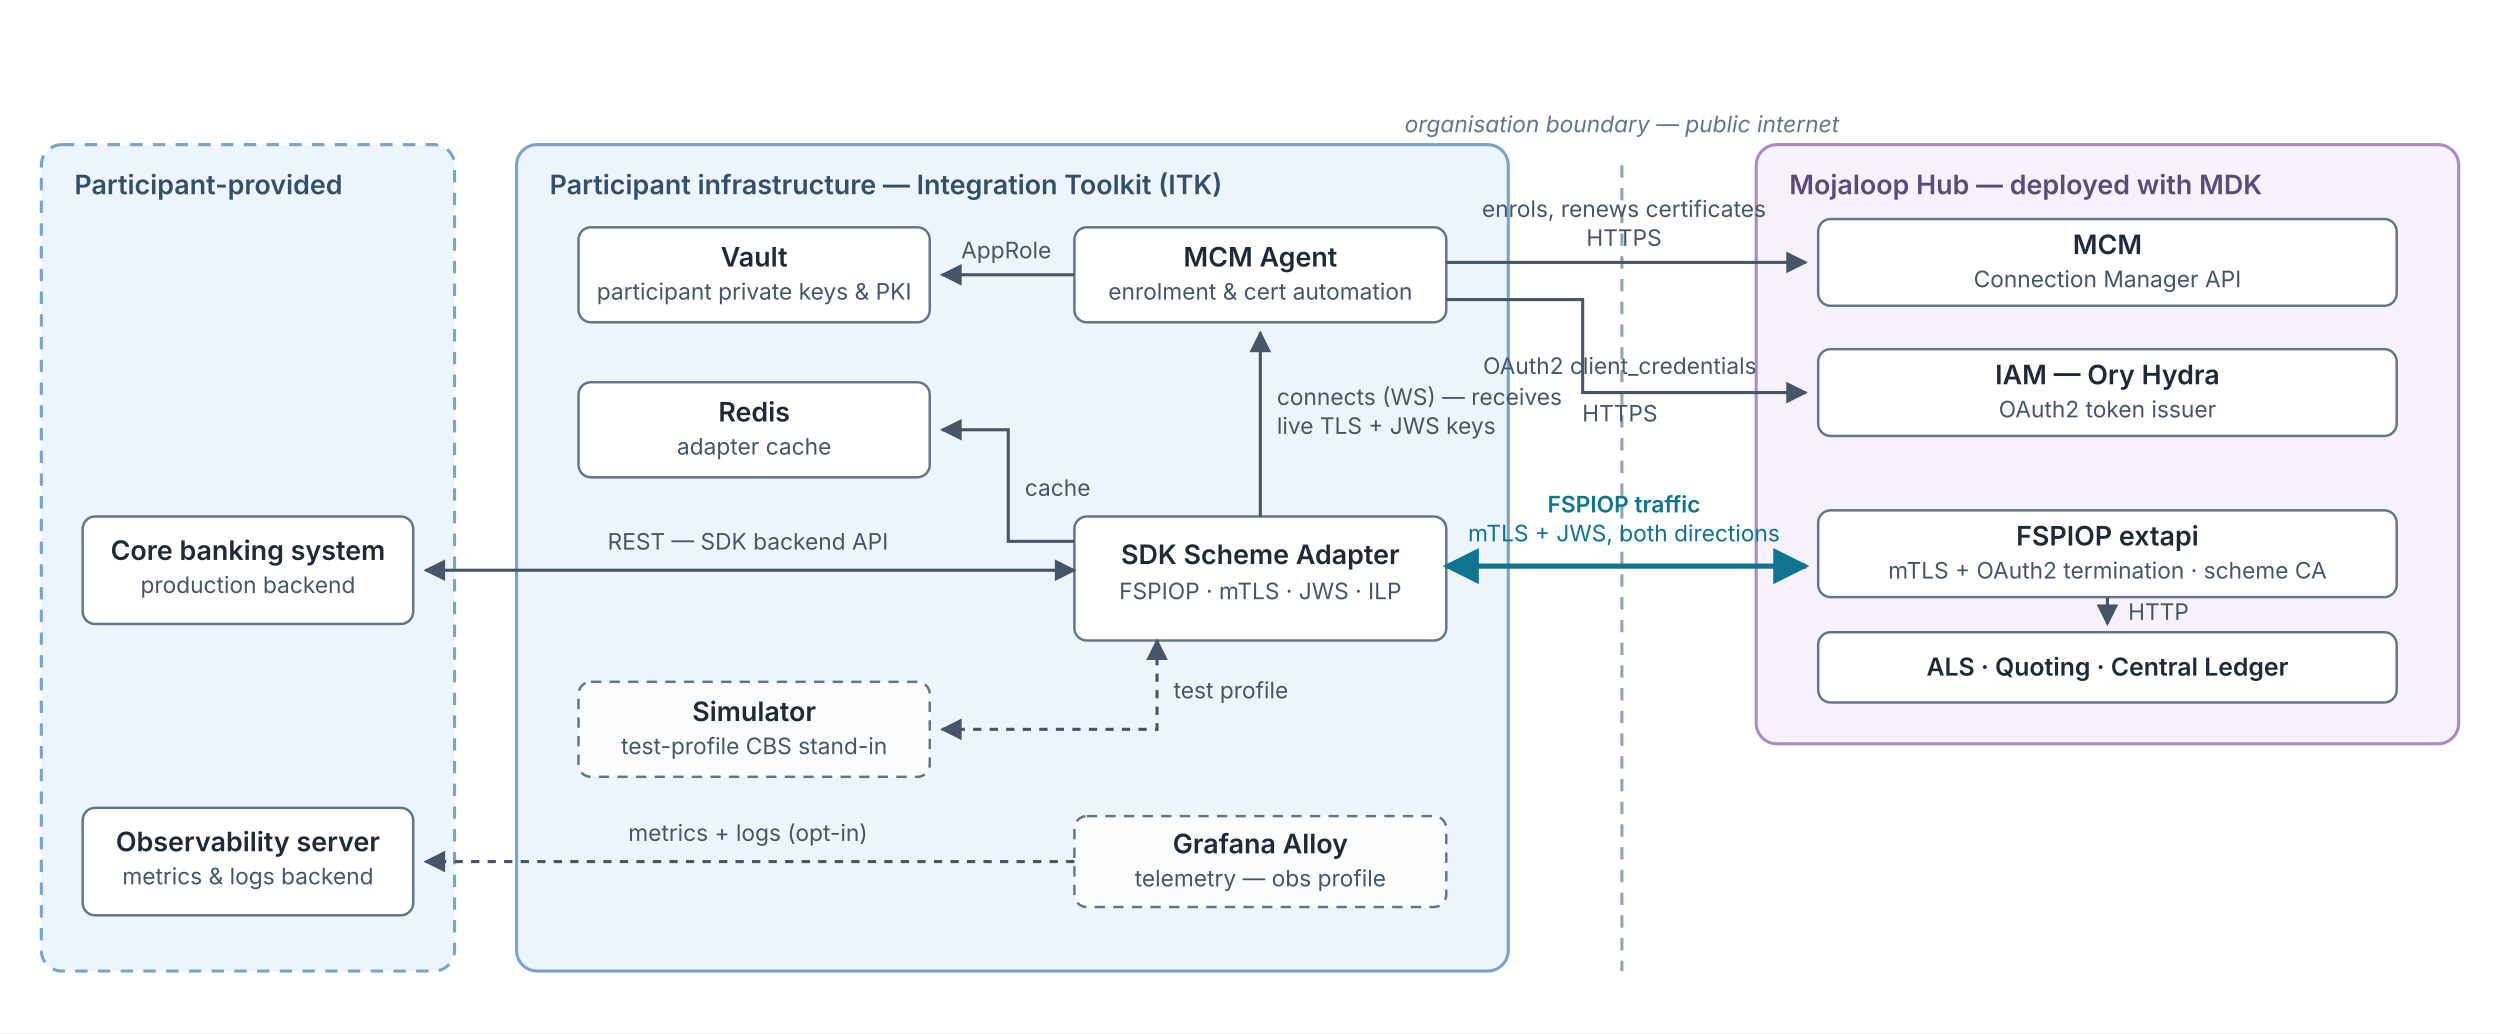
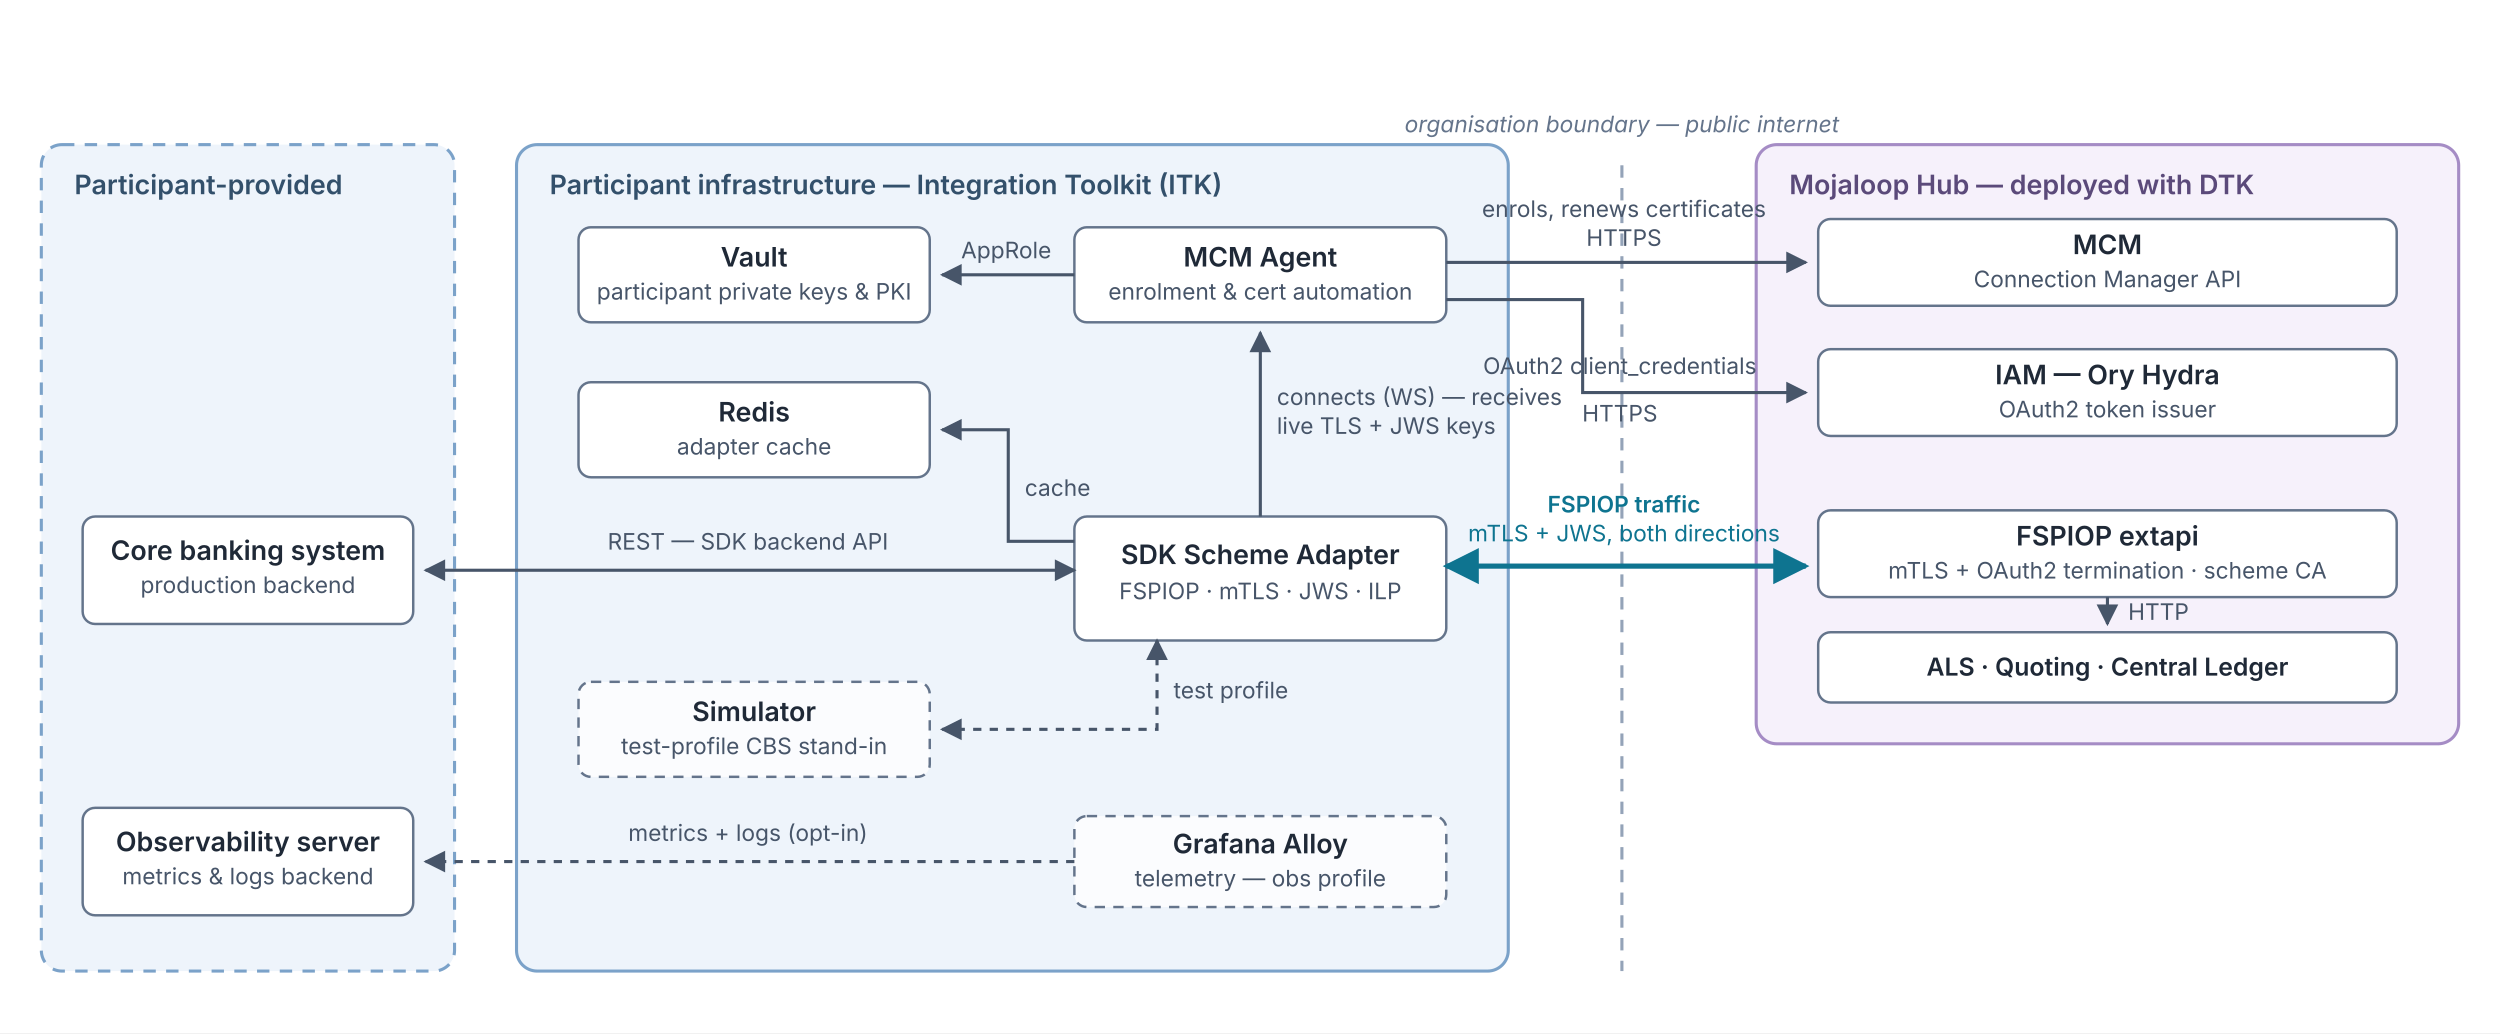
- <svg xmlns="http://www.w3.org/2000/svg" viewBox="0 0 1210 500" role="img" aria-label="ITK architecture: the participant's own systems on the left, the ITK stack in the middle, and the MDK-deployed Mojaloop Hub across the organisation boundary on the right">
+ <svg xmlns="http://www.w3.org/2000/svg" viewBox="0 0 1210 500" role="img" aria-label="ITK architecture: the participant's own systems on the left, the ITK stack in the middle, and the DTK-deployed Mojaloop Hub across the organisation boundary on the right">
  <defs>
    <marker id="arrow" viewBox="0 0 10 10" refX="9" refY="5" markerWidth="7" markerHeight="7" orient="auto-start-reverse">
      <path d="M 0 0 L 10 5 L 0 10 z" fill="#475569" />
    </marker>
    <marker id="arrowTeal" viewBox="0 0 10 10" refX="9" refY="5" markerWidth="7" markerHeight="7" orient="auto-start-reverse">
      <path d="M 0 0 L 10 5 L 0 10 z" fill="#0e7490" />
    </marker>
  </defs>
  <rect x="0" y="0" width="1210" height="500" fill="#ffffff" />
  <line x1="785" y1="80" x2="785" y2="470" stroke="#94a3b8" stroke-width="1.5" stroke-dasharray="6 5" />
  <text x="785" y="64" text-anchor="middle" font-family="system-ui, -apple-system, 'Segoe UI', sans-serif" font-size="11" font-style="italic" fill="#64748b">organisation boundary — public internet</text>
  <rect x="20" y="70" width="200" height="400" rx="10" fill="#eef4fb" stroke="#7ba2c9" stroke-width="1.5" stroke-dasharray="6 5" />
  <text x="36" y="94" font-family="system-ui, -apple-system, 'Segoe UI', sans-serif" font-size="13" font-weight="600" fill="#33506b">Participant-provided</text>
  <rect x="40" y="250" width="160" height="52" rx="6" fill="#ffffff" stroke="#64748b" stroke-width="1.2" />
  <text x="120" y="271" text-anchor="middle" font-family="system-ui, -apple-system, 'Segoe UI', sans-serif" font-size="13" font-weight="600" fill="#1f2937">Core banking system</text>
  <text x="120" y="287" text-anchor="middle" font-family="system-ui, -apple-system, 'Segoe UI', sans-serif" font-size="11" fill="#475569">production backend</text>
  <rect x="40" y="391" width="160" height="52" rx="6" fill="#ffffff" stroke="#64748b" stroke-width="1.2" />
  <text x="120" y="412" text-anchor="middle" font-family="system-ui, -apple-system, 'Segoe UI', sans-serif" font-size="13" font-weight="600" fill="#1f2937">Observability server</text>
  <text x="120" y="428" text-anchor="middle" font-family="system-ui, -apple-system, 'Segoe UI', sans-serif" font-size="11" fill="#475569">metrics &amp; logs backend</text>
  <rect x="250" y="70" width="480" height="400" rx="10" fill="#eef4fb" stroke="#7ba2c9" stroke-width="1.5" />
  <text x="266" y="94" font-family="system-ui, -apple-system, 'Segoe UI', sans-serif" font-size="13" font-weight="600" fill="#33506b">Participant infrastructure — Integration Toolkit (ITK)</text>
  <rect x="280" y="110" width="170" height="46" rx="6" fill="#ffffff" stroke="#64748b" stroke-width="1.2" />
  <text x="365" y="129" text-anchor="middle" font-family="system-ui, -apple-system, 'Segoe UI', sans-serif" font-size="13" font-weight="600" fill="#1f2937">Vault</text>
  <text x="365" y="145" text-anchor="middle" font-family="system-ui, -apple-system, 'Segoe UI', sans-serif" font-size="11" fill="#475569">participant private keys &amp; PKI</text>
  <rect x="520" y="110" width="180" height="46" rx="6" fill="#ffffff" stroke="#64748b" stroke-width="1.2" />
  <text x="610" y="129" text-anchor="middle" font-family="system-ui, -apple-system, 'Segoe UI', sans-serif" font-size="13" font-weight="600" fill="#1f2937">MCM Agent</text>
  <text x="610" y="145" text-anchor="middle" font-family="system-ui, -apple-system, 'Segoe UI', sans-serif" font-size="11" fill="#475569">enrolment &amp; cert automation</text>
  <rect x="280" y="185" width="170" height="46" rx="6" fill="#ffffff" stroke="#64748b" stroke-width="1.2" />
  <text x="365" y="204" text-anchor="middle" font-family="system-ui, -apple-system, 'Segoe UI', sans-serif" font-size="13" font-weight="600" fill="#1f2937">Redis</text>
  <text x="365" y="220" text-anchor="middle" font-family="system-ui, -apple-system, 'Segoe UI', sans-serif" font-size="11" fill="#475569">adapter cache</text>
  <rect x="520" y="250" width="180" height="60" rx="6" fill="#ffffff" stroke="#64748b" stroke-width="1.2" />
  <text x="610" y="273" text-anchor="middle" font-family="system-ui, -apple-system, 'Segoe UI', sans-serif" font-size="13" font-weight="600" fill="#1f2937">SDK Scheme Adapter</text>
  <text x="610" y="290" text-anchor="middle" font-family="system-ui, -apple-system, 'Segoe UI', sans-serif" font-size="11" fill="#475569">FSPIOP · mTLS · JWS · ILP</text>
  <rect x="280" y="330" width="170" height="46" rx="6" fill="#fbfcfe" stroke="#64748b" stroke-width="1.2" stroke-dasharray="5 4" />
  <text x="365" y="349" text-anchor="middle" font-family="system-ui, -apple-system, 'Segoe UI', sans-serif" font-size="13" font-weight="600" fill="#1f2937">Simulator</text>
  <text x="365" y="365" text-anchor="middle" font-family="system-ui, -apple-system, 'Segoe UI', sans-serif" font-size="11" fill="#475569">test-profile CBS stand-in</text>
  <rect x="520" y="395" width="180" height="44" rx="6" fill="#fbfcfe" stroke="#64748b" stroke-width="1.2" stroke-dasharray="5 4" />
  <text x="610" y="413" text-anchor="middle" font-family="system-ui, -apple-system, 'Segoe UI', sans-serif" font-size="13" font-weight="600" fill="#1f2937">Grafana Alloy</text>
  <text x="610" y="429" text-anchor="middle" font-family="system-ui, -apple-system, 'Segoe UI', sans-serif" font-size="11" fill="#475569">telemetry — obs profile</text>
  <line x1="520" y1="133" x2="456" y2="133" stroke="#475569" stroke-width="1.5" marker-end="url(#arrow)" />
  <text x="487" y="125" text-anchor="middle" font-family="system-ui, -apple-system, 'Segoe UI', sans-serif" font-size="11" fill="#475569">AppRole</text>
  <line x1="610" y1="250" x2="610" y2="161" stroke="#475569" stroke-width="1.5" marker-end="url(#arrow)" />
  <text x="618" y="196" font-family="system-ui, -apple-system, 'Segoe UI', sans-serif" font-size="11" fill="#475569">connects (WS) — receives</text>
  <text x="618" y="210" font-family="system-ui, -apple-system, 'Segoe UI', sans-serif" font-size="11" fill="#475569">live TLS + JWS keys</text>
  <path d="M 520 262 L 488 262 L 488 208 L 456 208" fill="none" stroke="#475569" stroke-width="1.5" marker-end="url(#arrow)" />
  <text x="496" y="240" font-family="system-ui, -apple-system, 'Segoe UI', sans-serif" font-size="11" fill="#475569">cache</text>
  <path d="M 560 310 L 560 353 L 456 353" fill="none" stroke="#475569" stroke-width="1.5" stroke-dasharray="4 4" marker-start="url(#arrow)" marker-end="url(#arrow)" />
  <text x="568" y="338" font-family="system-ui, -apple-system, 'Segoe UI', sans-serif" font-size="11" fill="#475569">test profile</text>
  <line x1="520" y1="276" x2="206" y2="276" stroke="#475569" stroke-width="1.5" marker-start="url(#arrow)" marker-end="url(#arrow)" />
  <text x="362" y="266" text-anchor="middle" font-family="system-ui, -apple-system, 'Segoe UI', sans-serif" font-size="11" fill="#475569">REST — SDK backend API</text>
  <line x1="520" y1="417" x2="206" y2="417" stroke="#475569" stroke-width="1.5" stroke-dasharray="4 4" marker-end="url(#arrow)" />
  <text x="362" y="407" text-anchor="middle" font-family="system-ui, -apple-system, 'Segoe UI', sans-serif" font-size="11" fill="#475569">metrics + logs (opt-in)</text>
  <rect x="850" y="70" width="340" height="290" rx="10" fill="#f6f1fb" stroke="#a58cc5" stroke-width="1.5" />
-   <text x="866" y="94" font-family="system-ui, -apple-system, 'Segoe UI', sans-serif" font-size="13" font-weight="600" fill="#5b4a7a">Mojaloop Hub — deployed with MDK</text>
+   <text x="866" y="94" font-family="system-ui, -apple-system, 'Segoe UI', sans-serif" font-size="13" font-weight="600" fill="#5b4a7a">Mojaloop Hub — deployed with DTK</text>
  <rect x="880" y="106" width="280" height="42" rx="6" fill="#ffffff" stroke="#64748b" stroke-width="1.2" />
  <text x="1020" y="123" text-anchor="middle" font-family="system-ui, -apple-system, 'Segoe UI', sans-serif" font-size="13" font-weight="600" fill="#1f2937">MCM</text>
  <text x="1020" y="139" text-anchor="middle" font-family="system-ui, -apple-system, 'Segoe UI', sans-serif" font-size="11" fill="#475569">Connection Manager API</text>
  <rect x="880" y="169" width="280" height="42" rx="6" fill="#ffffff" stroke="#64748b" stroke-width="1.2" />
  <text x="1020" y="186" text-anchor="middle" font-family="system-ui, -apple-system, 'Segoe UI', sans-serif" font-size="13" font-weight="600" fill="#1f2937">IAM — Ory Hydra</text>
  <text x="1020" y="202" text-anchor="middle" font-family="system-ui, -apple-system, 'Segoe UI', sans-serif" font-size="11" fill="#475569">OAuth2 token issuer</text>
  <rect x="880" y="247" width="280" height="42" rx="6" fill="#ffffff" stroke="#64748b" stroke-width="1.2" />
  <text x="1020" y="264" text-anchor="middle" font-family="system-ui, -apple-system, 'Segoe UI', sans-serif" font-size="13" font-weight="600" fill="#1f2937">FSPIOP extapi</text>
  <text x="1020" y="280" text-anchor="middle" font-family="system-ui, -apple-system, 'Segoe UI', sans-serif" font-size="11" fill="#475569">mTLS + OAuth2 termination · scheme CA</text>
  <line x1="1020" y1="289" x2="1020" y2="302" stroke="#475569" stroke-width="1.5" marker-end="url(#arrow)" />
  <text x="1030" y="300" font-family="system-ui, -apple-system, 'Segoe UI', sans-serif" font-size="11" fill="#475569">HTTP</text>
  <rect x="880" y="306" width="280" height="34" rx="6" fill="#ffffff" stroke="#64748b" stroke-width="1.2" />
  <text x="1020" y="327" text-anchor="middle" font-family="system-ui, -apple-system, 'Segoe UI', sans-serif" font-size="12" font-weight="600" fill="#1f2937">ALS · Quoting · Central Ledger</text>
  <line x1="700" y1="127" x2="874" y2="127" stroke="#475569" stroke-width="1.5" marker-end="url(#arrow)" />
  <text x="786" y="105" text-anchor="middle" font-family="system-ui, -apple-system, 'Segoe UI', sans-serif" font-size="11" fill="#475569">enrols, renews certificates</text>
  <text x="786" y="119" text-anchor="middle" font-family="system-ui, -apple-system, 'Segoe UI', sans-serif" font-size="11" fill="#475569">HTTPS</text>
  <path d="M 700 145 L 766 145 L 766 190 L 874 190" fill="none" stroke="#475569" stroke-width="1.5" marker-end="url(#arrow)" />
  <text x="784" y="181" text-anchor="middle" font-family="system-ui, -apple-system, 'Segoe UI', sans-serif" font-size="11" fill="#475569">OAuth2 client_credentials</text>
  <text x="784" y="204" text-anchor="middle" font-family="system-ui, -apple-system, 'Segoe UI', sans-serif" font-size="11" fill="#475569">HTTPS</text>
  <line x1="700" y1="274" x2="874" y2="274" stroke="#0e7490" stroke-width="2.5" marker-start="url(#arrowTeal)" marker-end="url(#arrowTeal)" />
  <text x="786" y="248" text-anchor="middle" font-family="system-ui, -apple-system, 'Segoe UI', sans-serif" font-size="11" font-weight="600" fill="#0e7490">FSPIOP traffic</text>
  <text x="786" y="262" text-anchor="middle" font-family="system-ui, -apple-system, 'Segoe UI', sans-serif" font-size="11" fill="#0e7490">mTLS + JWS, both directions</text>
</svg>
